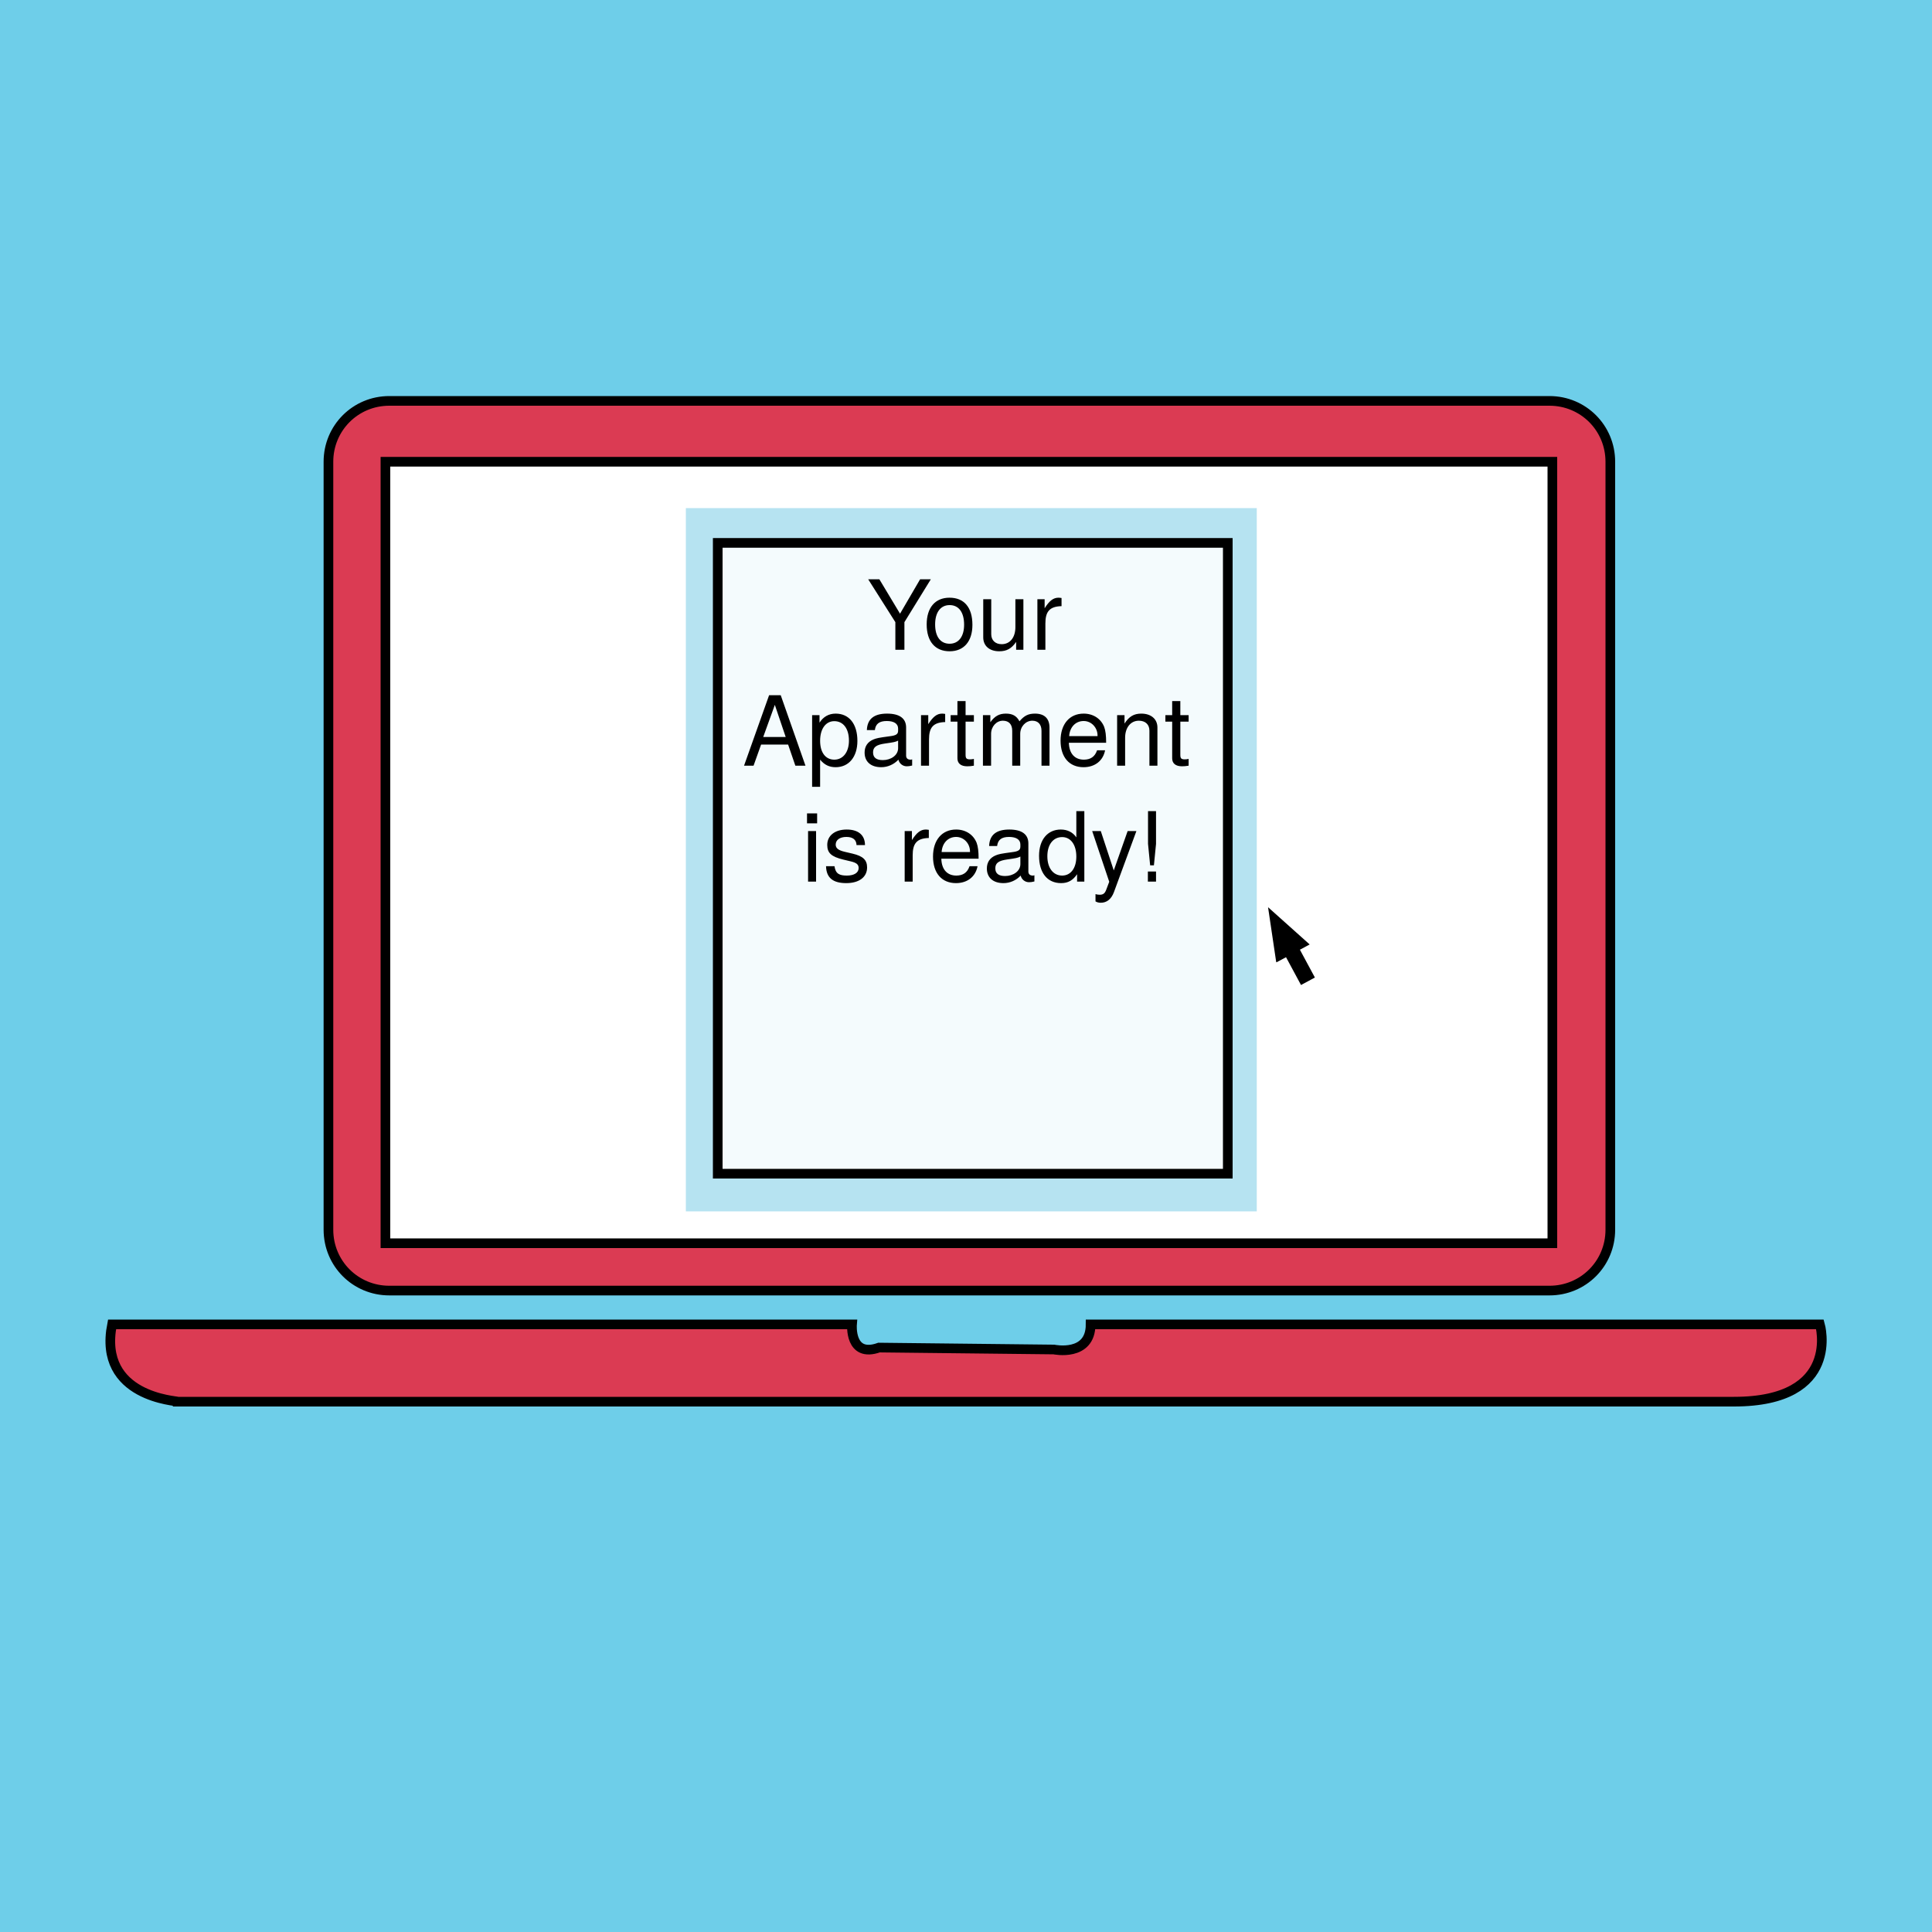
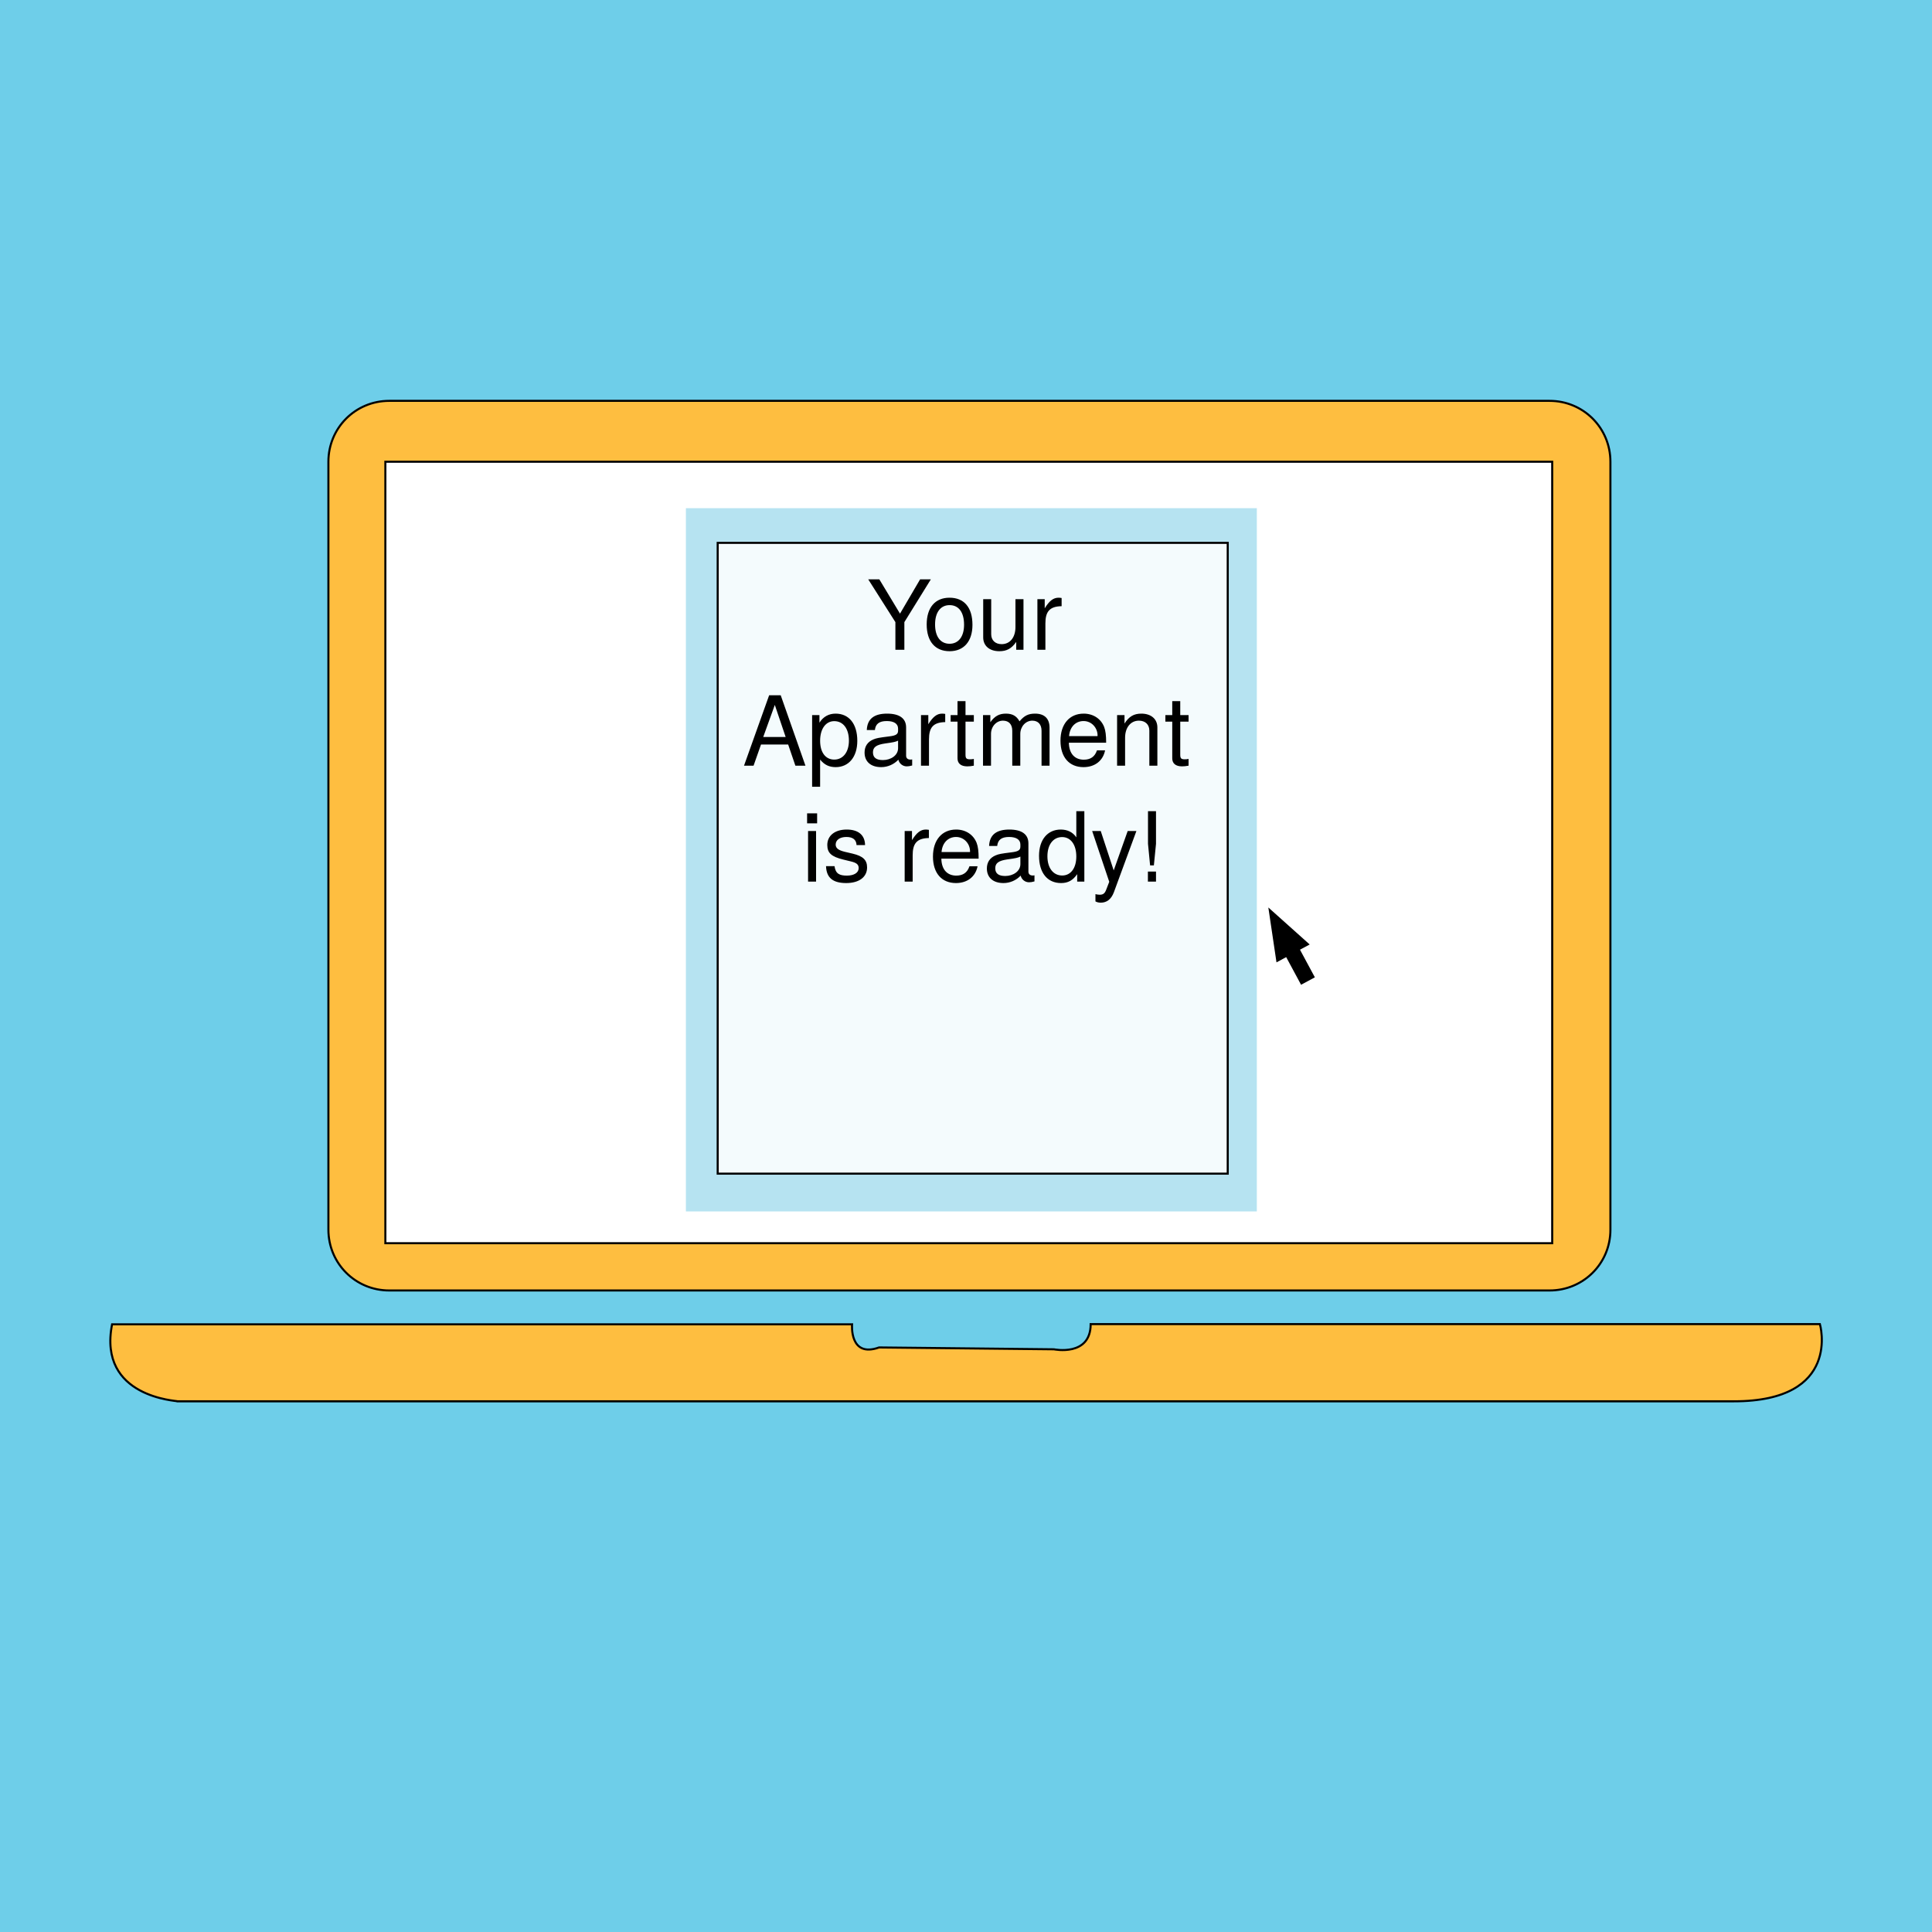
- <svg xmlns="http://www.w3.org/2000/svg" xmlns:xlink="http://www.w3.org/1999/xlink" version="1.1" x="0px" y="0px" viewBox="0 0 200 200" enable-background="new 0 0 200 200" xml:space="preserve">
-   <symbol id="Arrow_30" viewBox="-22.9 -7.7 45.7 15.3">
+ <svg xmlns="http://www.w3.org/2000/svg" xmlns:xlink="http://www.w3.org/1999/xlink" version="1.1" x="0px" y="0px" viewBox="72 0 936 936" enable-background="new 72 0 936 936" xml:space="preserve">
+   <symbol id="Arrow_30" viewBox="-22.9 -7.7 45.8 15.4">
    <polygon fill="none" points="-22.9,-7.7 22.9,-7.7 22.9,7.7 -22.9,7.7  " />
    <g>
      <polygon points="-5.7,-3.2 -5.7,-7.7 22.9,0 -5.7,7.7 -5.7,3.2 -22.9,3.2 -22.9,-3.2   " />
    </g>
  </symbol>
+   <g id="Layer_3">
+     <g id="Layer_1_1_">
+       <rect x="72" y="0" fill="#6ECEE9" width="936" height="936" />
+     </g>
+     <g id="Layer_2_1_">
+       <path fill="#FEBE40" stroke="#000000" stroke-miterlimit="10" d="M822.7,625.2H260.6c-16.4,0-29.5-13.1-29.5-29.5V223.7    c0-16.4,13.1-29.5,29.5-29.5h562.1c16.4,0,29.5,13.1,29.5,29.5v372.1C852.2,612.1,839.1,625.2,822.7,625.2z" />
+       <path fill="#FEBE40" stroke="#000000" stroke-miterlimit="10" d="M126.3,641.6h358.5c0,0-1.4,16.4,13.1,11.2l84.7,0.9    c0,0,17.8,3.7,17.8-12.2h353.3c0,0,10.8,37.4-41.7,37.4H158.1C158.1,678.6,119.3,677.2,126.3,641.6z" />
+     </g>
+   </g>
  <g id="Layer_1">
-     <rect fill="#6ECEE9" width="200" height="200" />
-   </g>
-   <g id="Layer_2">
-     <path fill="#DB3B53" stroke="#000000" stroke-miterlimit="10" d="M160.4,133.6H40.3c-3.5,0-6.3-2.8-6.3-6.3V47.8   c0-3.5,2.8-6.3,6.3-6.3h120.1c3.5,0,6.3,2.8,6.3,6.3v79.5C166.7,130.8,163.9,133.6,160.4,133.6z" />
-     <rect x="39.9" y="47.8" fill="#FFFFFF" stroke="#000000" stroke-miterlimit="10" width="120.8" height="80.9" />
-     <path fill="#DB3B53" stroke="#000000" stroke-miterlimit="10" d="M11.6,137.1h76.6c0,0-0.3,3.5,2.8,2.4l18.1,0.2   c0,0,3.8,0.8,3.8-2.6h75.5c0,0,2.3,8-8.9,8H18.4C18.4,145,10.1,144.7,11.6,137.1z" />
-     <rect x="71" y="52.6" fill="#B6E3F1" width="59.1" height="72.8" />
-     <use xlink:href="#Arrow_30" width="45.7" height="15.3" x="-22.9" y="-7.7" transform="matrix(-9.018560e-02 -0.1674 -0.2246 0.121 133.3335 97.7472)" overflow="visible" />
-     <rect x="74.3" y="56.2" fill="#F4FBFD" stroke="#000000" stroke-miterlimit="10" width="52.8" height="65.3" />
-     <text transform="matrix(1 0 0 1 89.7496 67.264)">
-       <tspan x="0" y="0" font-family="'HelveticaNeue'" font-size="10">Your </tspan>
-       <tspan x="-12.9" y="12" font-family="'HelveticaNeue'" font-size="10">Apartment </tspan>
-       <tspan x="-6.8" y="24" font-family="'HelveticaNeue'" font-size="10">is ready!</tspan>
-     </text>
+     <g id="Layer_2">
+       <rect x="258.7" y="223.7" fill="#FFFFFF" stroke="#000000" stroke-miterlimit="10" width="565.3" height="378.6" />
+       <rect x="404.3" y="246.2" fill="#B6E3F1" width="276.6" height="340.7" />
+       <use xlink:href="#Arrow_30" width="45.8" height="15.4" x="-22.9" y="-7.7" transform="matrix(-0.4193 -0.7783 -1.0443 0.5626 696.0744 457.4678)" overflow="visible" />
+       <rect x="419.7" y="263" fill="#F4FBFD" stroke="#000000" stroke-miterlimit="10" width="247.1" height="305.6" />
+       <text transform="matrix(1 0 0 1 492.0287 314.7921)" font-family="'HelveticaNeue'" font-size="46.8">Your </text>
+       <text transform="matrix(1 0 0 1 431.6564 370.9524)" font-family="'HelveticaNeue'" font-size="46.8">Apartment </text>
+       <text transform="matrix(1 0 0 1 460.2053 427.1127)" font-family="'HelveticaNeue'" font-size="46.8">is ready!</text>
+     </g>
  </g>
</svg>
